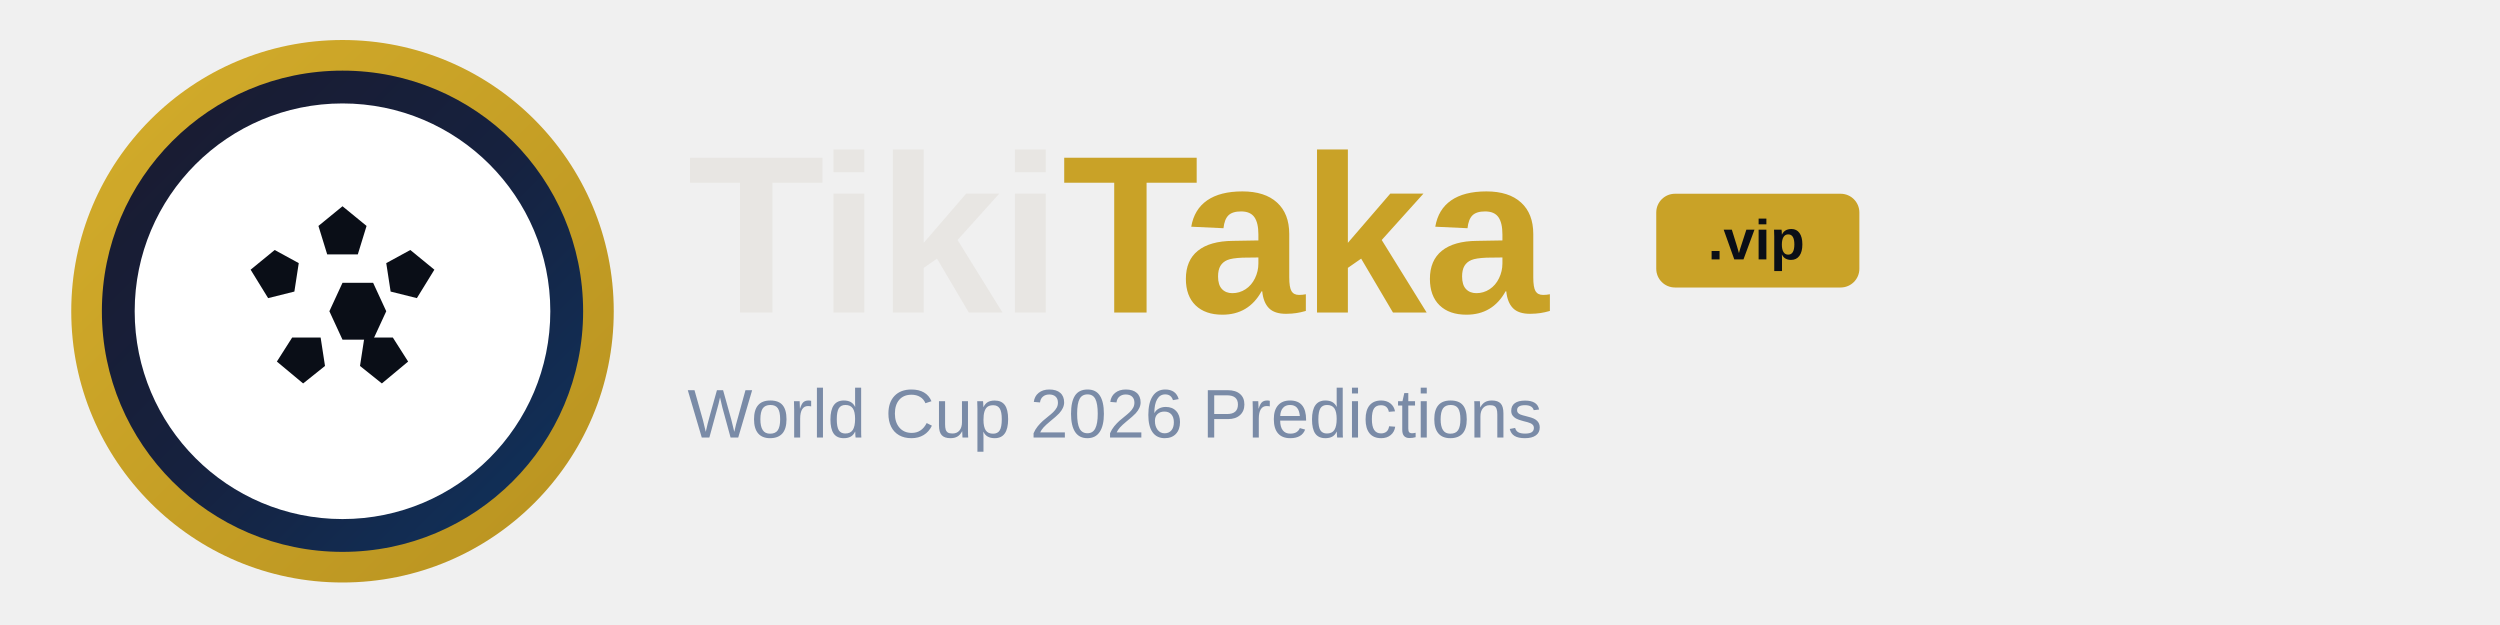
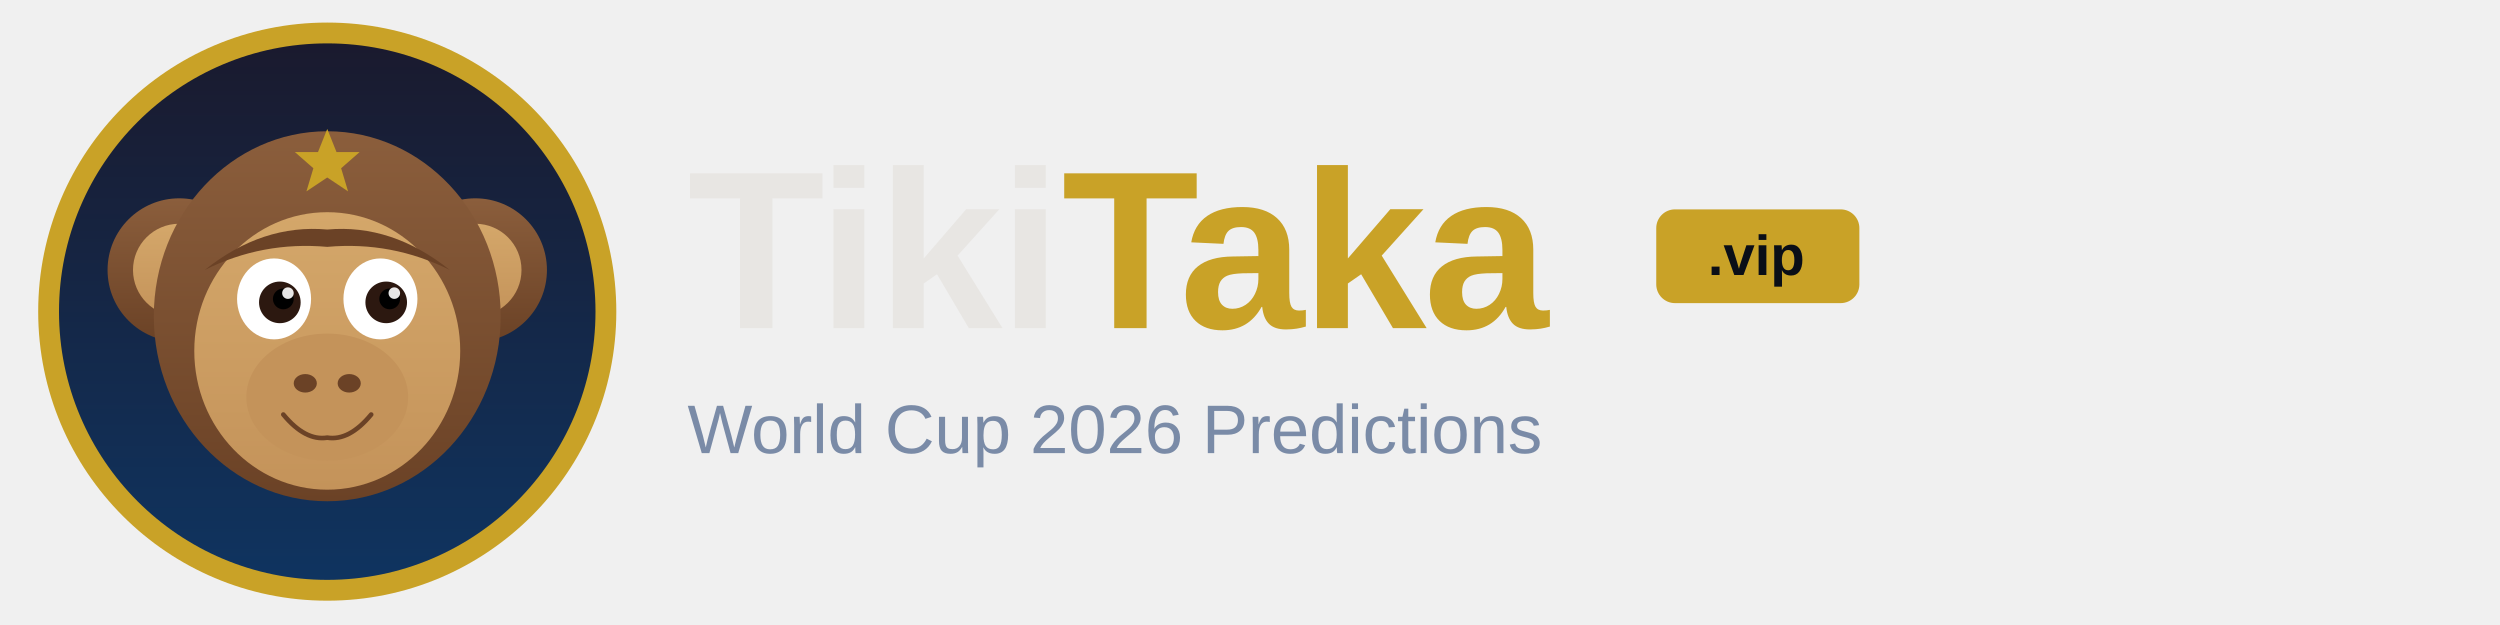
<svg xmlns="http://www.w3.org/2000/svg" viewBox="0 0 800 200" width="800" height="200">
  <defs>
-     <linearGradient id="ring" x1="0" y1="0" x2="1" y2="1">
-       <stop offset="0%" stop-color="#d4ad2b" />
-       <stop offset="100%" stop-color="#b89220" />
-     </linearGradient>
-     <linearGradient id="navyBg" x1="0" y1="0" x2="1" y2="1">
+     <linearGradient id="bgGrad" x1="0" y1="0" x2="0" y2="1">
      <stop offset="0%" stop-color="#1a1a2e" />
-       <stop offset="50%" stop-color="#16213e" />
      <stop offset="100%" stop-color="#0f3460" />
    </linearGradient>
+     <linearGradient id="furDark" x1="0" y1="0" x2="0" y2="1">
+       <stop offset="0%" stop-color="#8B5E3C" />
+       <stop offset="100%" stop-color="#6B4226" />
+     </linearGradient>
+     <linearGradient id="furLight" x1="0" y1="0" x2="0" y2="1">
+       <stop offset="0%" stop-color="#D4A76A" />
+       <stop offset="100%" stop-color="#C4935A" />
+     </linearGradient>
  </defs>
-   <g transform="translate(20,10) scale(0.35)">
-     <circle cx="256" cy="256" r="248" fill="url(#ring)" />
-     <circle cx="256" cy="256" r="220" fill="url(#navyBg)" />
-     <circle cx="256" cy="256" r="190" fill="#ffffff" />
-     <polygon points="256,160 278,178 270,204 242,204 234,178" fill="#0a0e17" />
-     <polygon points="256,230 284,230 296,256 284,282 256,282 244,256" fill="#0a0e17" />
-     <polygon points="172,218 194,200 216,212 212,238 188,244" fill="#0a0e17" />
-     <polygon points="340,218 318,200 296,212 300,238 324,244" fill="#0a0e17" />
-     <polygon points="196,302 210,280 236,280 240,306 220,322" fill="#0a0e17" />
-     <polygon points="316,302 302,280 276,280 272,306 292,322" fill="#0a0e17" />
+   <g transform="translate(10,5) scale(0.37)">
+     <circle cx="256" cy="256" r="250" fill="#c9a227" />
+     <circle cx="256" cy="256" r="232" fill="url(#bgGrad)" />
+     <circle cx="128" cy="220" r="62" fill="url(#furDark)" />
+     <circle cx="384" cy="220" r="62" fill="url(#furDark)" />
+     <circle cx="128" cy="220" r="40" fill="url(#furLight)" />
+     <circle cx="384" cy="220" r="40" fill="url(#furLight)" />
+     <ellipse cx="256" cy="260" rx="150" ry="160" fill="url(#furDark)" />
+     <ellipse cx="256" cy="290" rx="115" ry="120" fill="url(#furLight)" />
+     <path d="M150 220 Q200 180 256 185 Q312 180 362 220 Q312 195 256 200 Q200 195 150 220Z" fill="#6B4226" />
+     <ellipse cx="210" cy="245" rx="32" ry="35" fill="#FFFFFF" />
+     <ellipse cx="302" cy="245" rx="32" ry="35" fill="#FFFFFF" />
+     <circle cx="215" cy="248" r="18" fill="#2C1810" />
+     <circle cx="307" cy="248" r="18" fill="#2C1810" />
+     <circle cx="218" cy="245" r="9" fill="#000000" />
+     <circle cx="310" cy="245" r="9" fill="#000000" />
+     <circle cx="222" cy="240" r="5" fill="#FFFFFF" opacity="0.9" />
+     <circle cx="314" cy="240" r="5" fill="#FFFFFF" opacity="0.9" />
+     <ellipse cx="256" cy="330" rx="70" ry="55" fill="#C4935A" />
+     <ellipse cx="237" cy="318" rx="10" ry="8" fill="#6B4226" />
+     <ellipse cx="275" cy="318" rx="10" ry="8" fill="#6B4226" />
+     <path d="M218 345 Q237 368 256 365 Q275 368 294 345" stroke="#6B4226" stroke-width="4" fill="none" stroke-linecap="round" />
+     <g transform="translate(256,130)">
+       <polygon points="0,-32 8,-12 28,-12 12,2 18,22 0,10 -18,22 -12,2 -28,-12 -8,-12" fill="#c9a227" />
+     </g>
  </g>
-   <text x="220" y="100" font-family="'Heebo', 'Arial', sans-serif" font-weight="900" font-size="72" fill="#e8e6e3" letter-spacing="-1">
+   <text x="220" y="105" font-family="'Heebo', 'Arial', sans-serif" font-weight="900" font-size="72" fill="#e8e6e3" letter-spacing="-1">
    Tiki<tspan fill="#c9a227">Taka</tspan>
  </text>
-   <text x="220" y="140" font-family="'Heebo', 'Arial', sans-serif" font-weight="400" font-size="22" fill="#7a8ba7">
+   <text x="220" y="145" font-family="'Heebo', 'Arial', sans-serif" font-weight="400" font-size="22" fill="#7a8ba7">
    World Cup 2026 Predictions
  </text>
-   <rect x="530" y="62" width="65" height="30" rx="6" fill="#c9a227" />
-   <text x="562" y="83" font-family="'Heebo', 'Arial', sans-serif" font-weight="800" font-size="18" fill="#0a0e17" text-anchor="middle">.vip</text>
+   <rect x="530" y="67" width="65" height="30" rx="6" fill="#c9a227" />
+   <text x="562" y="88" font-family="'Heebo', 'Arial', sans-serif" font-weight="800" font-size="18" fill="#0a0e17" text-anchor="middle">.vip</text>
</svg>
